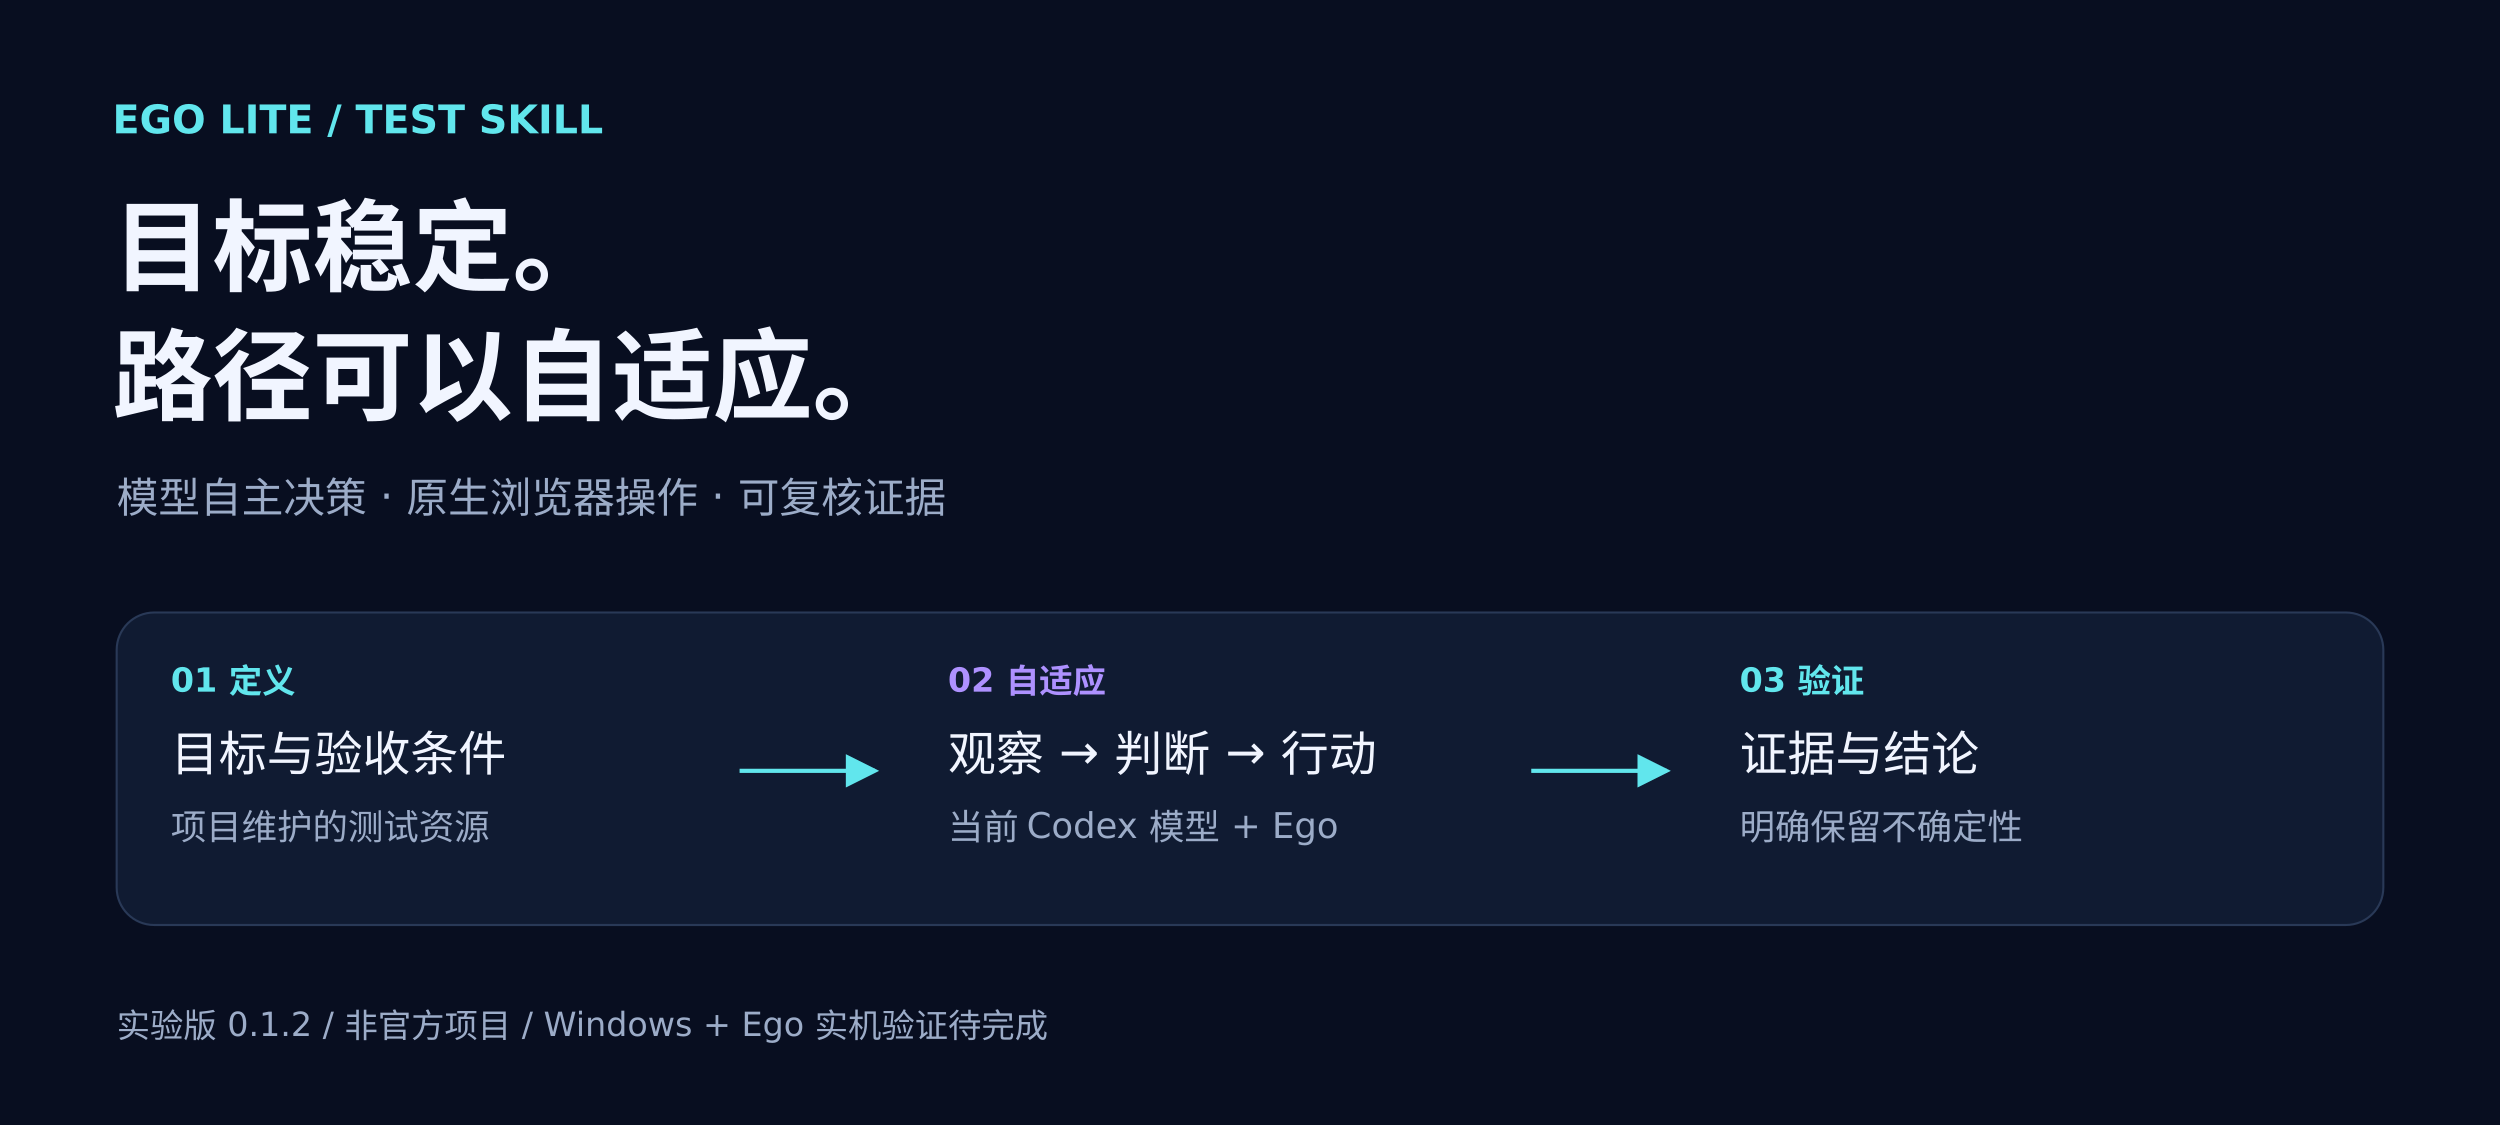
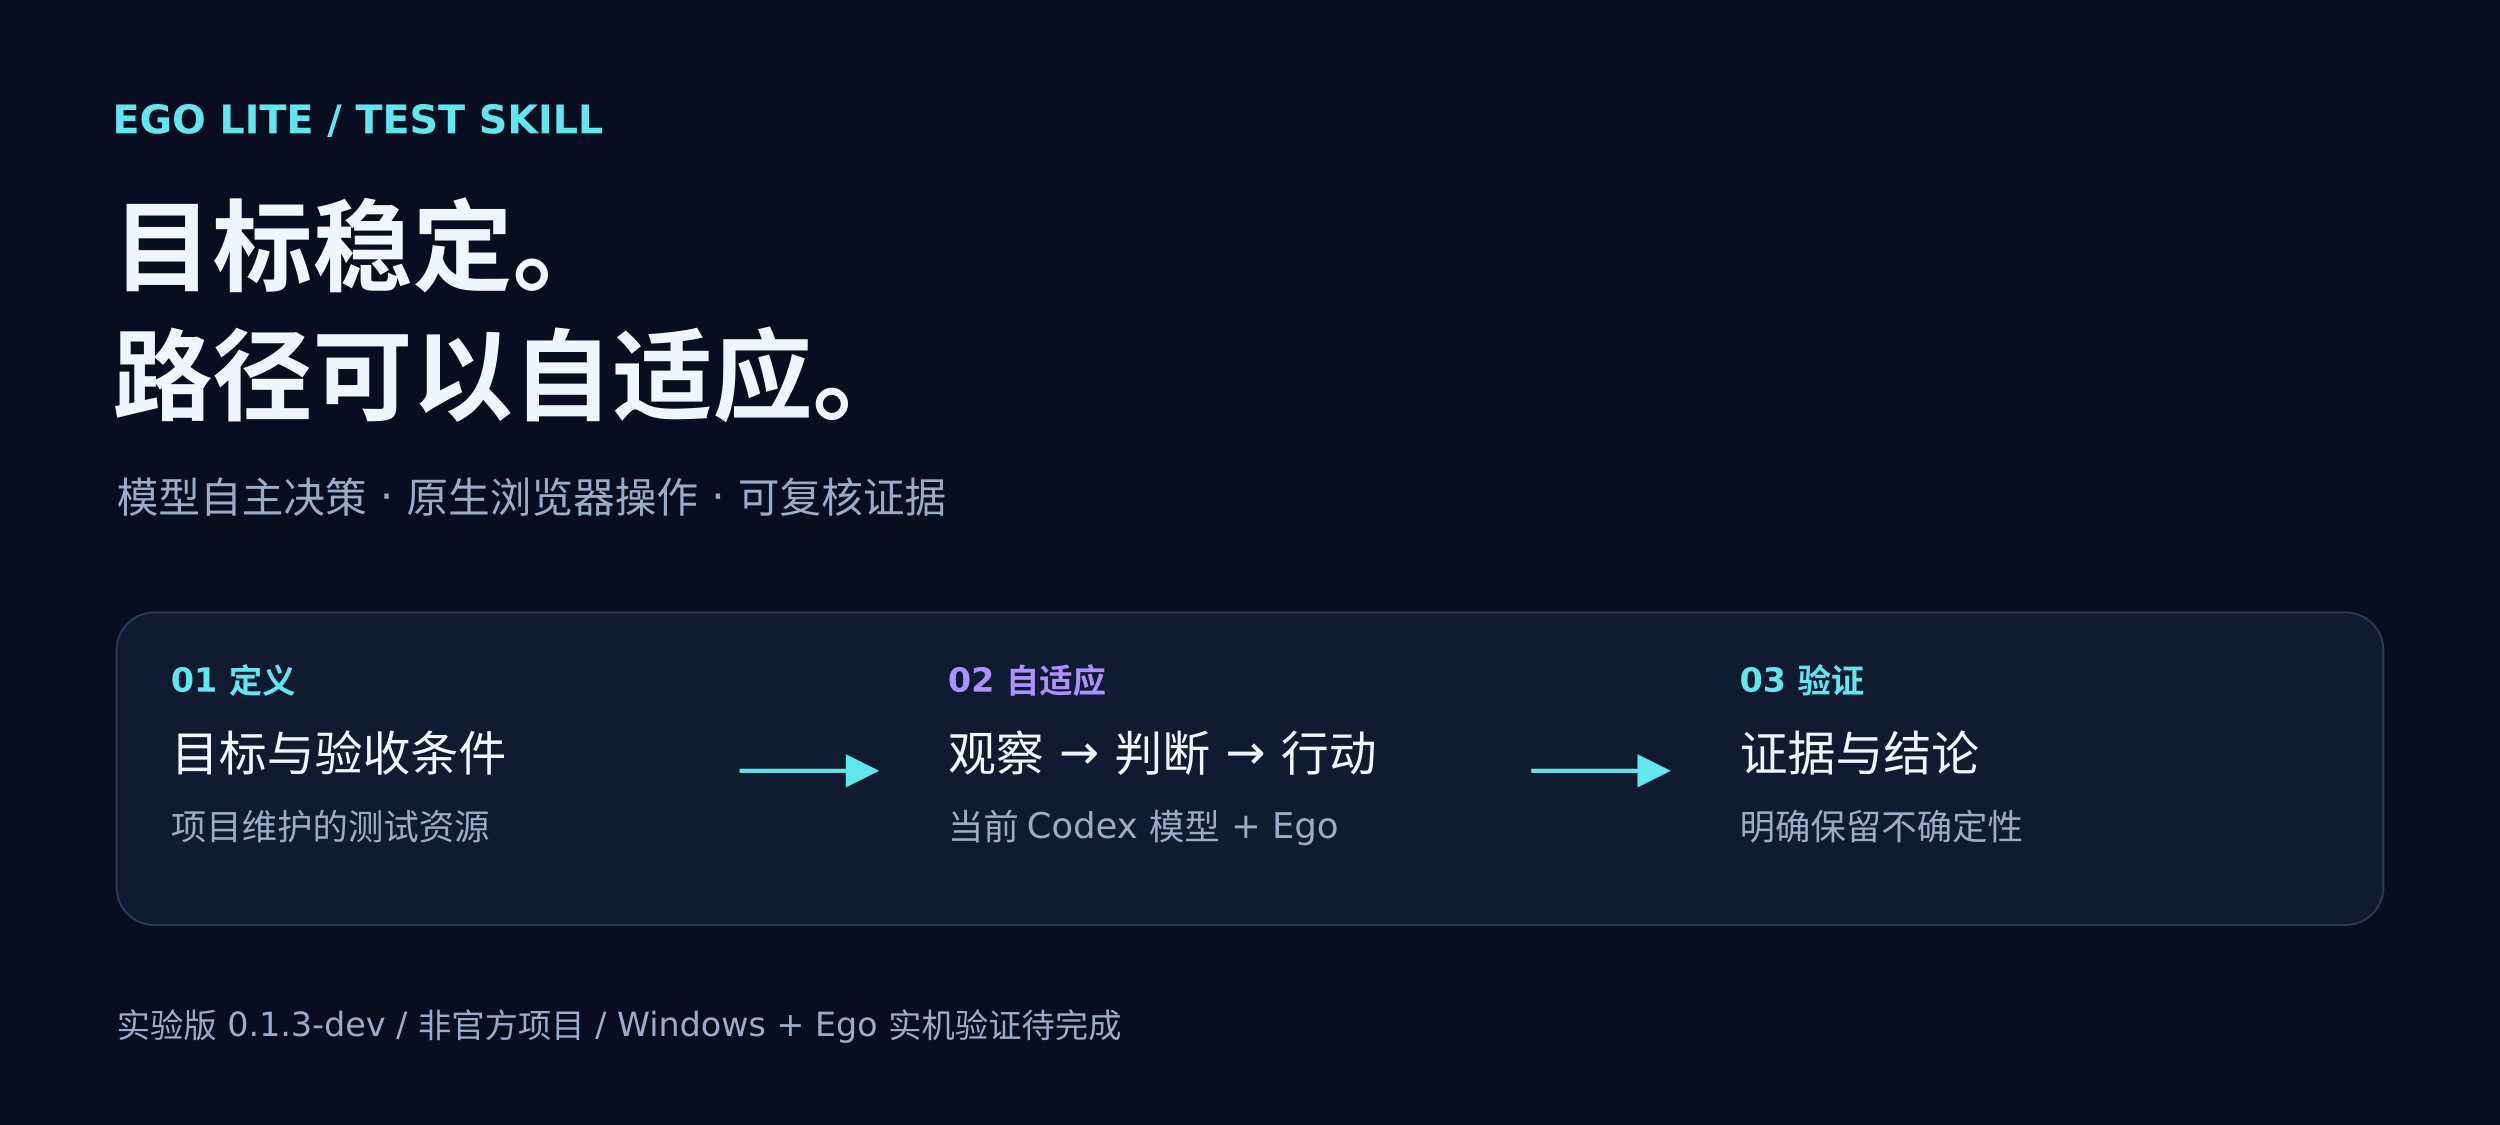
<svg xmlns="http://www.w3.org/2000/svg" width="1200" height="540" viewBox="0 0 1200 540" role="img" aria-label="Ego Lite Test Skill">
  <defs>
    <linearGradient id="g">
      <stop stop-color="#61e6ed" />
      <stop offset="1" stop-color="#ae91ff" />
    </linearGradient>
    <marker id="arrow" markerWidth="8" markerHeight="8" refX="7" refY="4" orient="auto">
      <path d="M0,0 L8,4 L0,8" fill="#61e6ed" />
    </marker>
  </defs>
  <g font-family="DejaVu Sans, Noto Sans CJK SC, sans-serif">
    <rect x="0" y="0" width="1200" height="540" rx="0" fill="#080e20" stroke="#080e20" />
    <path d="M0,2 H1200" stroke="url(#g)" stroke-width="4" />
    <text x="54" y="64" font-size="19" fill="#61e6ed" font-weight="700">EGO LITE / TEST SKILL</text>
    <text x="54" y="136" font-size="48" fill="#f1f5ff" font-weight="700">目标稳定。</text>
    <text x="54" y="198" font-size="48" fill="#f1f5ff" font-weight="700">路径可以自适应。</text>
    <text x="56" y="246" font-size="20" fill="#9cacc8" font-weight="400">模型自主决策 · 原生浏览器操作 · 可复核证据</text>
    <rect x="56" y="294" width="1088" height="150" rx="18" fill="#101b32" stroke="#293957" />
    <text x="82" y="332" font-size="16" fill="#61e6ed" font-weight="700">01  定义</text>
    <text x="82" y="370" font-size="23" fill="#f1f5ff" font-weight="400">目标与验收条件</text>
    <text x="82" y="403" font-size="17" fill="#9cacc8" font-weight="400">项目维护的测试资源</text>
    <text x="455" y="332" font-size="16" fill="#ae91ff" font-weight="700">02  自适应</text>
    <text x="455" y="370" font-size="23" fill="#f1f5ff" font-weight="400">观察 → 判断 → 行动</text>
    <text x="455" y="403" font-size="17" fill="#9cacc8" font-weight="400">当前 Codex 模型 + Ego</text>
    <text x="835" y="332" font-size="16" fill="#61e6ed" font-weight="700">03  验证</text>
    <text x="835" y="370" font-size="23" fill="#f1f5ff" font-weight="400">证据与结论</text>
    <text x="835" y="403" font-size="17" fill="#9cacc8" font-weight="400">明确保留不确定性</text>
    <path d="M355,370 L420,370" stroke="#61e6ed" stroke-width="2" fill="none" marker-end="url(#arrow)" />
    <path d="M735,370 L800,370" stroke="#61e6ed" stroke-width="2" fill="none" marker-end="url(#arrow)" />
-     <text x="56" y="498" font-size="16" fill="#9cacc8" font-weight="400">实验版 0.1.2  /  非官方项目  /  Windows + Ego 实机验证待完成</text>
+     <text x="56" y="498" font-size="16" fill="#9cacc8" font-weight="400">实验版 0.1.3-dev  /  非官方项目  /  Windows + Ego 实机验证待完成</text>
  </g>
</svg>
